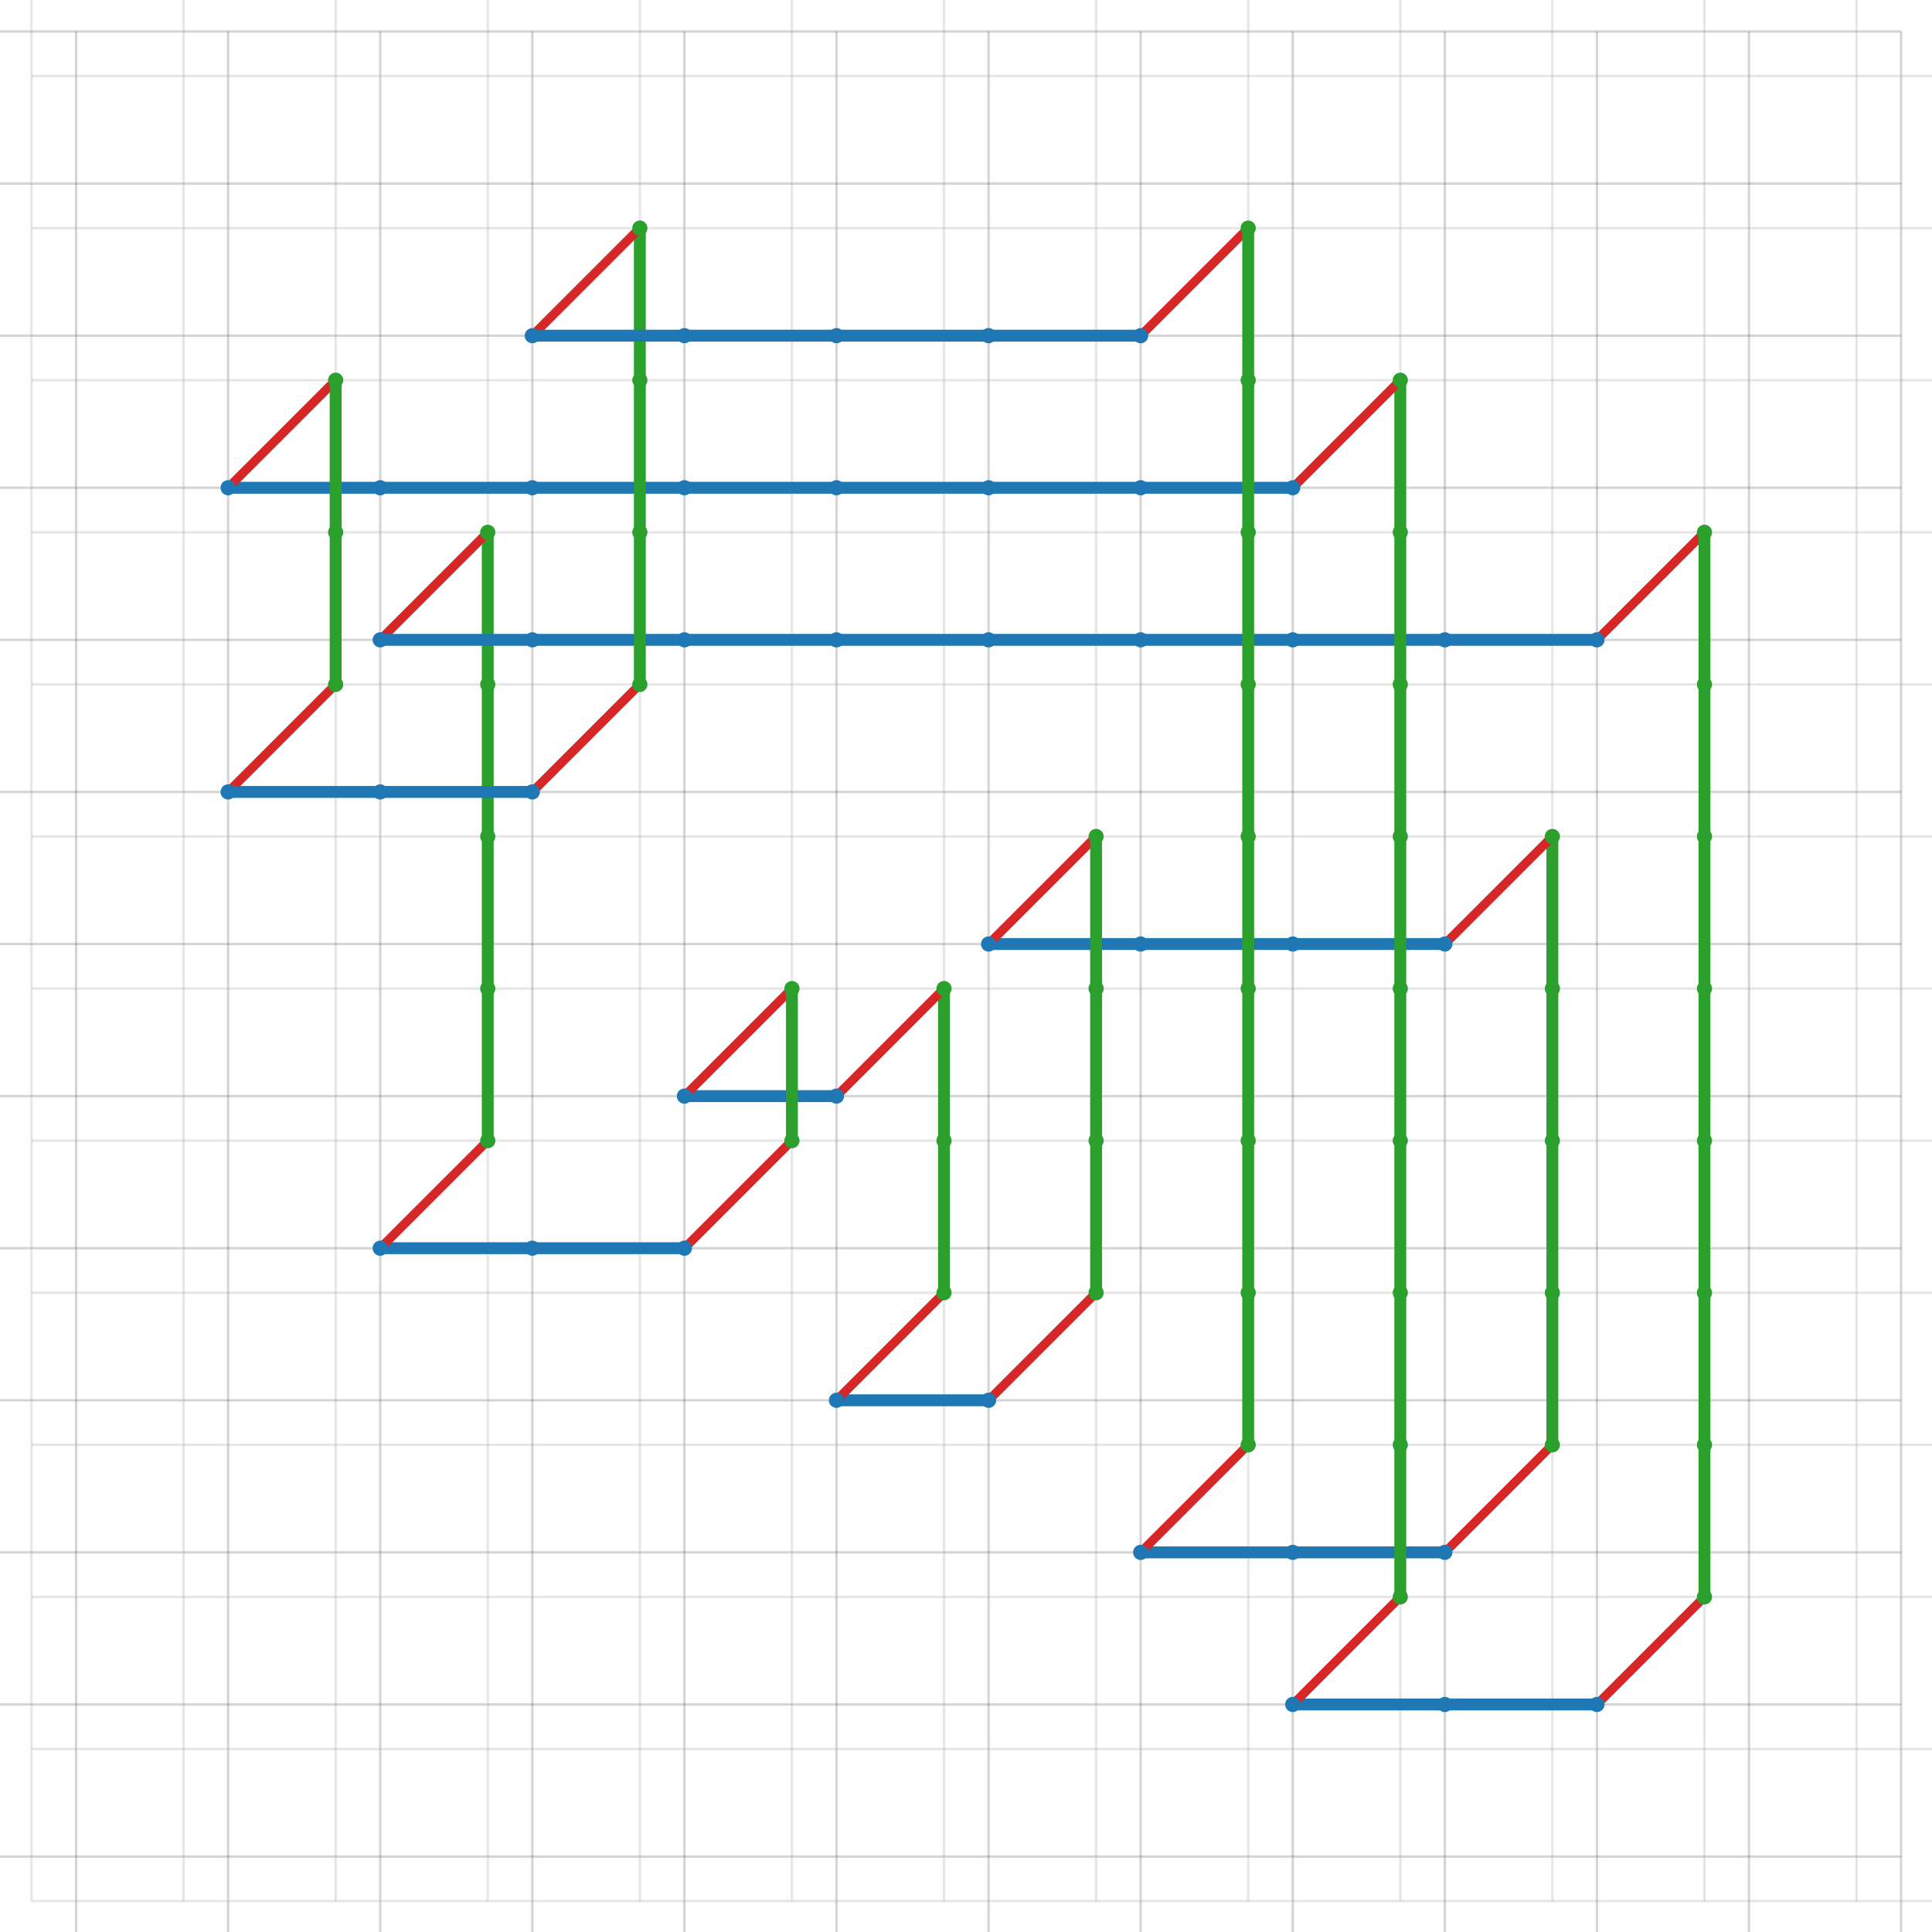
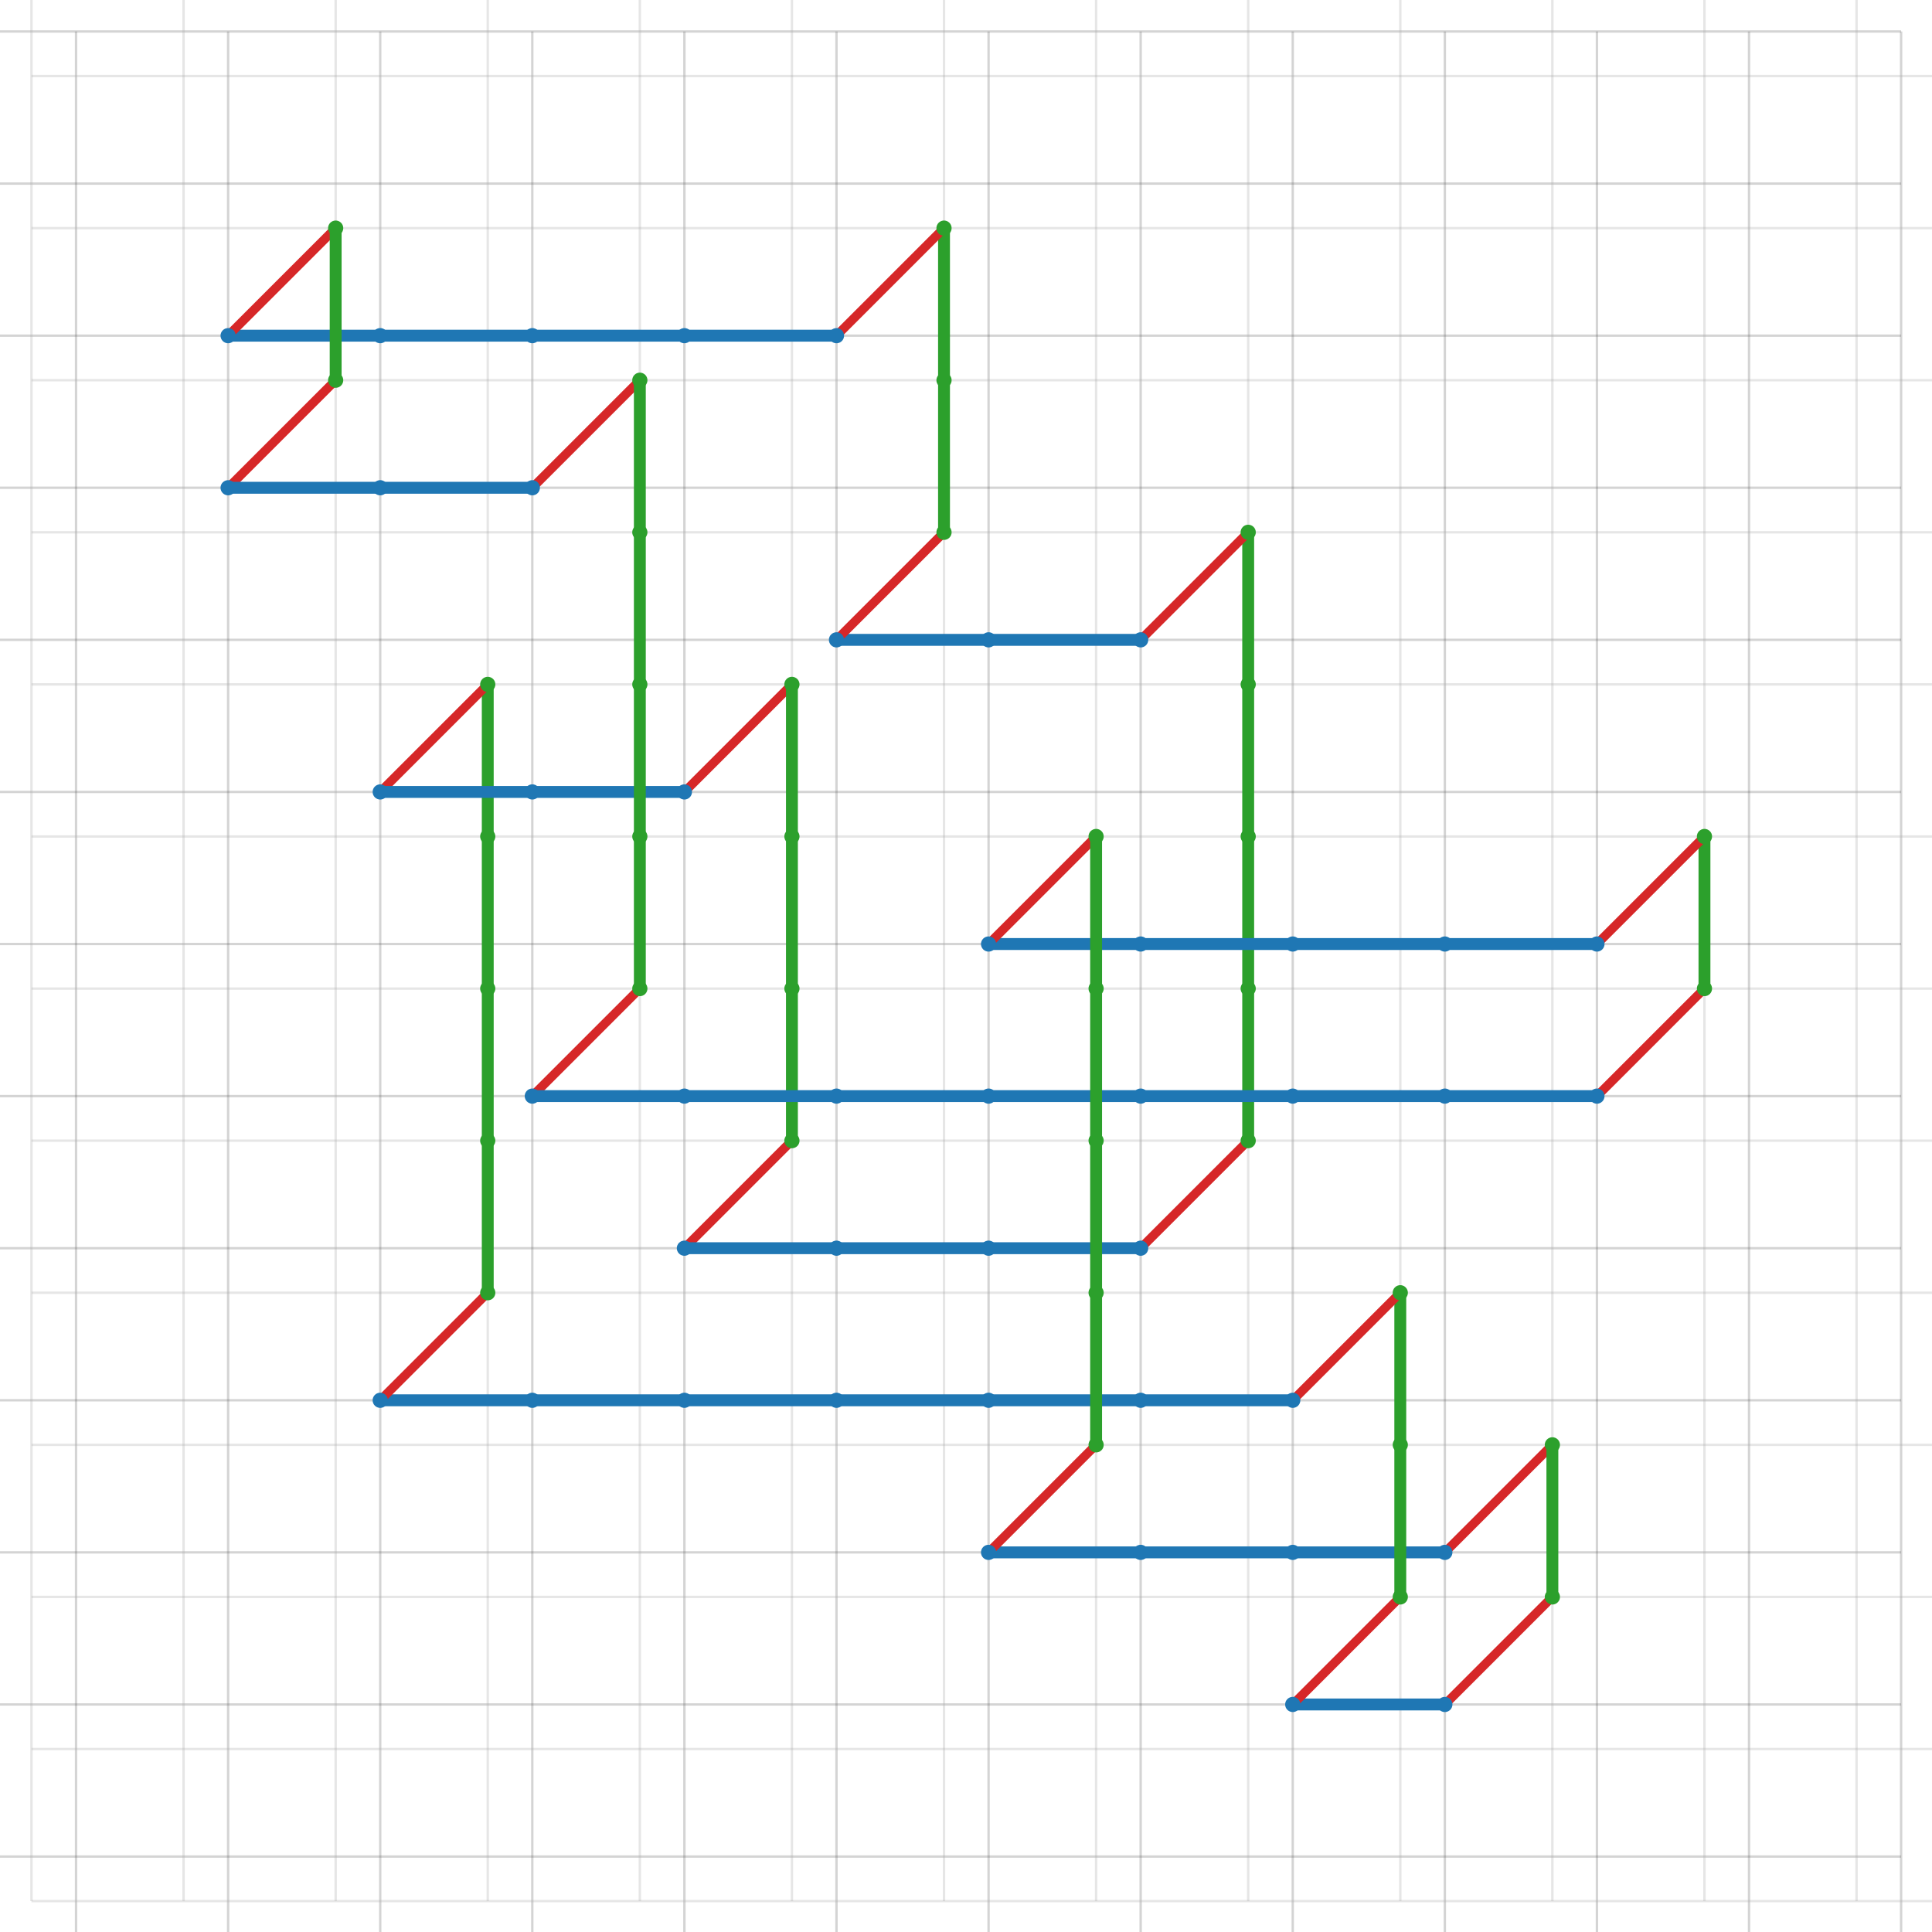
<svg xmlns="http://www.w3.org/2000/svg" width="813" height="813" viewBox="0 0 813 813">
  <rect width="100%" height="100%" fill="white" />
  <line x1="-32.00" y1="845.25" x2="-32.00" y2="13.25" stroke="#555" stroke-width="1" opacity="0.25" />
  <line x1="32.00" y1="845.25" x2="32.00" y2="13.25" stroke="#555" stroke-width="1" opacity="0.25" />
  <line x1="96.00" y1="845.25" x2="96.00" y2="13.25" stroke="#555" stroke-width="1" opacity="0.25" />
  <line x1="160.00" y1="845.25" x2="160.00" y2="13.25" stroke="#555" stroke-width="1" opacity="0.25" />
  <line x1="224.00" y1="845.25" x2="224.00" y2="13.25" stroke="#555" stroke-width="1" opacity="0.25" />
  <line x1="288.00" y1="845.25" x2="288.00" y2="13.25" stroke="#555" stroke-width="1" opacity="0.25" />
  <line x1="352.00" y1="845.25" x2="352.00" y2="13.25" stroke="#555" stroke-width="1" opacity="0.25" />
  <line x1="416.00" y1="845.25" x2="416.00" y2="13.25" stroke="#555" stroke-width="1" opacity="0.25" />
  <line x1="480.00" y1="845.25" x2="480.00" y2="13.25" stroke="#555" stroke-width="1" opacity="0.25" />
  <line x1="544.00" y1="845.25" x2="544.00" y2="13.25" stroke="#555" stroke-width="1" opacity="0.25" />
  <line x1="608.00" y1="845.25" x2="608.00" y2="13.25" stroke="#555" stroke-width="1" opacity="0.25" />
  <line x1="672.00" y1="845.25" x2="672.00" y2="13.25" stroke="#555" stroke-width="1" opacity="0.25" />
  <line x1="736.00" y1="845.25" x2="736.00" y2="13.25" stroke="#555" stroke-width="1" opacity="0.25" />
  <line x1="800.00" y1="845.25" x2="800.00" y2="13.25" stroke="#555" stroke-width="1" opacity="0.25" />
  <line x1="-32.00" y1="845.25" x2="800.00" y2="845.25" stroke="#555" stroke-width="1" opacity="0.25" />
  <line x1="-32.00" y1="781.25" x2="800.00" y2="781.25" stroke="#555" stroke-width="1" opacity="0.25" />
  <line x1="-32.00" y1="717.25" x2="800.00" y2="717.25" stroke="#555" stroke-width="1" opacity="0.25" />
  <line x1="-32.00" y1="653.25" x2="800.00" y2="653.25" stroke="#555" stroke-width="1" opacity="0.25" />
  <line x1="-32.00" y1="589.25" x2="800.00" y2="589.25" stroke="#555" stroke-width="1" opacity="0.25" />
  <line x1="-32.00" y1="525.25" x2="800.00" y2="525.25" stroke="#555" stroke-width="1" opacity="0.25" />
  <line x1="-32.00" y1="461.25" x2="800.00" y2="461.25" stroke="#555" stroke-width="1" opacity="0.25" />
  <line x1="-32.00" y1="397.25" x2="800.00" y2="397.25" stroke="#555" stroke-width="1" opacity="0.25" />
  <line x1="-32.00" y1="333.25" x2="800.00" y2="333.25" stroke="#555" stroke-width="1" opacity="0.25" />
  <line x1="-32.00" y1="269.25" x2="800.00" y2="269.25" stroke="#555" stroke-width="1" opacity="0.25" />
  <line x1="-32.00" y1="205.25" x2="800.00" y2="205.25" stroke="#555" stroke-width="1" opacity="0.25" />
  <line x1="-32.00" y1="141.25" x2="800.00" y2="141.25" stroke="#555" stroke-width="1" opacity="0.25" />
  <line x1="-32.00" y1="77.25" x2="800.00" y2="77.25" stroke="#555" stroke-width="1" opacity="0.25" />
  <line x1="-32.00" y1="13.25" x2="800.00" y2="13.25" stroke="#555" stroke-width="1" opacity="0.25" />
  <line x1="13.25" y1="800.00" x2="13.25" y2="-32.00" stroke="#aaa" stroke-width="1" opacity="0.30" />
  <line x1="77.25" y1="800.00" x2="77.25" y2="-32.00" stroke="#aaa" stroke-width="1" opacity="0.30" />
  <line x1="141.25" y1="800.00" x2="141.25" y2="-32.00" stroke="#aaa" stroke-width="1" opacity="0.30" />
  <line x1="205.25" y1="800.00" x2="205.25" y2="-32.00" stroke="#aaa" stroke-width="1" opacity="0.30" />
  <line x1="269.25" y1="800.00" x2="269.25" y2="-32.00" stroke="#aaa" stroke-width="1" opacity="0.30" />
  <line x1="333.25" y1="800.00" x2="333.25" y2="-32.00" stroke="#aaa" stroke-width="1" opacity="0.30" />
  <line x1="397.25" y1="800.00" x2="397.25" y2="-32.00" stroke="#aaa" stroke-width="1" opacity="0.30" />
  <line x1="461.25" y1="800.00" x2="461.25" y2="-32.00" stroke="#aaa" stroke-width="1" opacity="0.30" />
  <line x1="525.25" y1="800.00" x2="525.25" y2="-32.00" stroke="#aaa" stroke-width="1" opacity="0.30" />
  <line x1="589.25" y1="800.00" x2="589.25" y2="-32.00" stroke="#aaa" stroke-width="1" opacity="0.30" />
  <line x1="653.25" y1="800.00" x2="653.25" y2="-32.00" stroke="#aaa" stroke-width="1" opacity="0.30" />
  <line x1="717.25" y1="800.00" x2="717.25" y2="-32.00" stroke="#aaa" stroke-width="1" opacity="0.30" />
  <line x1="781.25" y1="800.00" x2="781.25" y2="-32.00" stroke="#aaa" stroke-width="1" opacity="0.30" />
  <line x1="845.25" y1="800.00" x2="845.25" y2="-32.00" stroke="#aaa" stroke-width="1" opacity="0.30" />
  <line x1="13.25" y1="800.00" x2="845.25" y2="800.00" stroke="#aaa" stroke-width="1" opacity="0.30" />
  <line x1="13.25" y1="736.00" x2="845.25" y2="736.00" stroke="#aaa" stroke-width="1" opacity="0.30" />
  <line x1="13.25" y1="672.00" x2="845.25" y2="672.00" stroke="#aaa" stroke-width="1" opacity="0.30" />
  <line x1="13.25" y1="608.00" x2="845.25" y2="608.00" stroke="#aaa" stroke-width="1" opacity="0.30" />
  <line x1="13.25" y1="544.00" x2="845.25" y2="544.00" stroke="#aaa" stroke-width="1" opacity="0.30" />
  <line x1="13.25" y1="480.00" x2="845.25" y2="480.00" stroke="#aaa" stroke-width="1" opacity="0.30" />
  <line x1="13.25" y1="416.00" x2="845.25" y2="416.00" stroke="#aaa" stroke-width="1" opacity="0.30" />
  <line x1="13.25" y1="352.00" x2="845.25" y2="352.00" stroke="#aaa" stroke-width="1" opacity="0.30" />
  <line x1="13.25" y1="288.00" x2="845.25" y2="288.00" stroke="#aaa" stroke-width="1" opacity="0.30" />
  <line x1="13.25" y1="224.00" x2="845.25" y2="224.00" stroke="#aaa" stroke-width="1" opacity="0.30" />
  <line x1="13.25" y1="160.00" x2="845.25" y2="160.00" stroke="#aaa" stroke-width="1" opacity="0.30" />
  <line x1="13.25" y1="96.00" x2="845.25" y2="96.00" stroke="#aaa" stroke-width="1" opacity="0.30" />
  <line x1="13.25" y1="32.00" x2="845.25" y2="32.00" stroke="#aaa" stroke-width="1" opacity="0.30" />
  <line x1="13.25" y1="-32.00" x2="845.25" y2="-32.00" stroke="#aaa" stroke-width="1" opacity="0.30" />
+   <line x1="416.00" y1="653.25" x2="480.00" y2="653.25" stroke="#1f77b4" stroke-width="5.00" stroke-linecap="round" />
  <line x1="480.00" y1="653.25" x2="544.00" y2="653.25" stroke="#1f77b4" stroke-width="5.00" stroke-linecap="round" />
  <line x1="544.00" y1="653.25" x2="608.00" y2="653.25" stroke="#1f77b4" stroke-width="5.00" stroke-linecap="round" />
  <line x1="608.00" y1="653.25" x2="653.25" y2="608.00" stroke="#d62728" stroke-width="3.75" stroke-linecap="round" />
-   <line x1="653.25" y1="608.00" x2="653.25" y2="544.00" stroke="#2ca02c" stroke-width="5.00" stroke-linecap="round" />
-   <line x1="653.25" y1="544.00" x2="653.25" y2="480.00" stroke="#2ca02c" stroke-width="5.00" stroke-linecap="round" />
-   <line x1="653.25" y1="480.00" x2="653.25" y2="416.00" stroke="#2ca02c" stroke-width="5.00" stroke-linecap="round" />
-   <line x1="653.25" y1="416.00" x2="653.25" y2="352.00" stroke="#2ca02c" stroke-width="5.00" stroke-linecap="round" />
-   <line x1="653.25" y1="352.00" x2="608.00" y2="397.25" stroke="#d62728" stroke-width="3.75" stroke-linecap="round" />
+   <line x1="653.25" y1="608.00" x2="653.25" y2="672.00" stroke="#2ca02c" stroke-width="5.00" stroke-linecap="round" />
+   <line x1="653.25" y1="672.00" x2="608.00" y2="717.25" stroke="#d62728" stroke-width="3.75" stroke-linecap="round" />
+   <line x1="608.00" y1="717.25" x2="544.00" y2="717.25" stroke="#1f77b4" stroke-width="5.00" stroke-linecap="round" />
+   <line x1="544.00" y1="717.25" x2="589.25" y2="672.00" stroke="#d62728" stroke-width="3.75" stroke-linecap="round" />
+   <line x1="589.25" y1="672.00" x2="589.25" y2="608.00" stroke="#2ca02c" stroke-width="5.00" stroke-linecap="round" />
+   <line x1="589.25" y1="608.00" x2="589.25" y2="544.00" stroke="#2ca02c" stroke-width="5.00" stroke-linecap="round" />
+   <line x1="589.25" y1="544.00" x2="544.00" y2="589.25" stroke="#d62728" stroke-width="3.75" stroke-linecap="round" />
+   <line x1="544.00" y1="589.25" x2="480.00" y2="589.25" stroke="#1f77b4" stroke-width="5.00" stroke-linecap="round" />
+   <line x1="480.00" y1="589.25" x2="416.00" y2="589.25" stroke="#1f77b4" stroke-width="5.00" stroke-linecap="round" />
+   <line x1="416.00" y1="589.25" x2="352.00" y2="589.25" stroke="#1f77b4" stroke-width="5.00" stroke-linecap="round" />
+   <line x1="352.00" y1="589.25" x2="288.00" y2="589.25" stroke="#1f77b4" stroke-width="5.00" stroke-linecap="round" />
+   <line x1="288.00" y1="589.25" x2="224.00" y2="589.25" stroke="#1f77b4" stroke-width="5.00" stroke-linecap="round" />
+   <line x1="224.00" y1="589.25" x2="160.00" y2="589.25" stroke="#1f77b4" stroke-width="5.00" stroke-linecap="round" />
+   <line x1="160.00" y1="589.25" x2="205.25" y2="544.00" stroke="#d62728" stroke-width="3.75" stroke-linecap="round" />
+   <line x1="205.25" y1="544.00" x2="205.25" y2="480.00" stroke="#2ca02c" stroke-width="5.00" stroke-linecap="round" />
+   <line x1="205.25" y1="480.00" x2="205.25" y2="416.00" stroke="#2ca02c" stroke-width="5.00" stroke-linecap="round" />
+   <line x1="205.25" y1="416.00" x2="205.25" y2="352.00" stroke="#2ca02c" stroke-width="5.00" stroke-linecap="round" />
+   <line x1="205.25" y1="352.00" x2="205.25" y2="288.00" stroke="#2ca02c" stroke-width="5.00" stroke-linecap="round" />
+   <line x1="205.25" y1="288.00" x2="160.00" y2="333.25" stroke="#d62728" stroke-width="3.75" stroke-linecap="round" />
+   <line x1="160.00" y1="333.25" x2="224.00" y2="333.25" stroke="#1f77b4" stroke-width="5.00" stroke-linecap="round" />
+   <line x1="224.00" y1="333.25" x2="288.00" y2="333.25" stroke="#1f77b4" stroke-width="5.00" stroke-linecap="round" />
+   <line x1="288.00" y1="333.25" x2="333.25" y2="288.00" stroke="#d62728" stroke-width="3.75" stroke-linecap="round" />
+   <line x1="333.25" y1="288.00" x2="333.25" y2="352.00" stroke="#2ca02c" stroke-width="5.00" stroke-linecap="round" />
+   <line x1="333.25" y1="352.00" x2="333.25" y2="416.00" stroke="#2ca02c" stroke-width="5.00" stroke-linecap="round" />
+   <line x1="333.25" y1="416.00" x2="333.25" y2="480.00" stroke="#2ca02c" stroke-width="5.00" stroke-linecap="round" />
+   <line x1="333.25" y1="480.00" x2="288.00" y2="525.25" stroke="#d62728" stroke-width="3.75" stroke-linecap="round" />
+   <line x1="288.00" y1="525.25" x2="352.00" y2="525.25" stroke="#1f77b4" stroke-width="5.00" stroke-linecap="round" />
+   <line x1="352.00" y1="525.25" x2="416.00" y2="525.25" stroke="#1f77b4" stroke-width="5.00" stroke-linecap="round" />
+   <line x1="416.00" y1="525.25" x2="480.00" y2="525.25" stroke="#1f77b4" stroke-width="5.00" stroke-linecap="round" />
+   <line x1="480.00" y1="525.25" x2="525.25" y2="480.00" stroke="#d62728" stroke-width="3.75" stroke-linecap="round" />
+   <line x1="525.25" y1="480.00" x2="525.25" y2="416.00" stroke="#2ca02c" stroke-width="5.00" stroke-linecap="round" />
+   <line x1="525.25" y1="416.00" x2="525.25" y2="352.00" stroke="#2ca02c" stroke-width="5.00" stroke-linecap="round" />
+   <line x1="525.25" y1="352.00" x2="525.25" y2="288.00" stroke="#2ca02c" stroke-width="5.00" stroke-linecap="round" />
+   <line x1="525.25" y1="288.00" x2="525.25" y2="224.00" stroke="#2ca02c" stroke-width="5.00" stroke-linecap="round" />
+   <line x1="525.25" y1="224.00" x2="480.00" y2="269.25" stroke="#d62728" stroke-width="3.75" stroke-linecap="round" />
+   <line x1="480.00" y1="269.25" x2="416.00" y2="269.25" stroke="#1f77b4" stroke-width="5.00" stroke-linecap="round" />
+   <line x1="416.00" y1="269.25" x2="352.00" y2="269.25" stroke="#1f77b4" stroke-width="5.00" stroke-linecap="round" />
+   <line x1="352.00" y1="269.25" x2="397.25" y2="224.00" stroke="#d62728" stroke-width="3.75" stroke-linecap="round" />
+   <line x1="397.25" y1="224.00" x2="397.25" y2="160.00" stroke="#2ca02c" stroke-width="5.00" stroke-linecap="round" />
+   <line x1="397.25" y1="160.00" x2="397.25" y2="96.00" stroke="#2ca02c" stroke-width="5.00" stroke-linecap="round" />
+   <line x1="397.25" y1="96.00" x2="352.00" y2="141.25" stroke="#d62728" stroke-width="3.75" stroke-linecap="round" />
+   <line x1="352.00" y1="141.25" x2="288.00" y2="141.25" stroke="#1f77b4" stroke-width="5.00" stroke-linecap="round" />
+   <line x1="288.00" y1="141.25" x2="224.00" y2="141.25" stroke="#1f77b4" stroke-width="5.00" stroke-linecap="round" />
+   <line x1="224.00" y1="141.25" x2="160.00" y2="141.25" stroke="#1f77b4" stroke-width="5.00" stroke-linecap="round" />
+   <line x1="160.00" y1="141.25" x2="96.00" y2="141.25" stroke="#1f77b4" stroke-width="5.00" stroke-linecap="round" />
+   <line x1="96.00" y1="141.25" x2="141.25" y2="96.00" stroke="#d62728" stroke-width="3.75" stroke-linecap="round" />
+   <line x1="141.25" y1="96.00" x2="141.25" y2="160.00" stroke="#2ca02c" stroke-width="5.00" stroke-linecap="round" />
+   <line x1="141.25" y1="160.00" x2="96.00" y2="205.25" stroke="#d62728" stroke-width="3.75" stroke-linecap="round" />
+   <line x1="96.00" y1="205.25" x2="160.00" y2="205.25" stroke="#1f77b4" stroke-width="5.00" stroke-linecap="round" />
+   <line x1="160.00" y1="205.25" x2="224.00" y2="205.25" stroke="#1f77b4" stroke-width="5.00" stroke-linecap="round" />
+   <line x1="224.00" y1="205.25" x2="269.25" y2="160.00" stroke="#d62728" stroke-width="3.75" stroke-linecap="round" />
+   <line x1="269.25" y1="160.00" x2="269.25" y2="224.00" stroke="#2ca02c" stroke-width="5.00" stroke-linecap="round" />
+   <line x1="269.25" y1="224.00" x2="269.25" y2="288.00" stroke="#2ca02c" stroke-width="5.00" stroke-linecap="round" />
+   <line x1="269.25" y1="288.00" x2="269.25" y2="352.00" stroke="#2ca02c" stroke-width="5.00" stroke-linecap="round" />
+   <line x1="269.25" y1="352.00" x2="269.25" y2="416.00" stroke="#2ca02c" stroke-width="5.00" stroke-linecap="round" />
+   <line x1="269.25" y1="416.00" x2="224.00" y2="461.25" stroke="#d62728" stroke-width="3.75" stroke-linecap="round" />
+   <line x1="224.00" y1="461.25" x2="288.00" y2="461.25" stroke="#1f77b4" stroke-width="5.00" stroke-linecap="round" />
+   <line x1="288.00" y1="461.25" x2="352.00" y2="461.25" stroke="#1f77b4" stroke-width="5.00" stroke-linecap="round" />
+   <line x1="352.00" y1="461.25" x2="416.00" y2="461.25" stroke="#1f77b4" stroke-width="5.00" stroke-linecap="round" />
+   <line x1="416.00" y1="461.25" x2="480.00" y2="461.25" stroke="#1f77b4" stroke-width="5.00" stroke-linecap="round" />
+   <line x1="480.00" y1="461.25" x2="544.00" y2="461.25" stroke="#1f77b4" stroke-width="5.00" stroke-linecap="round" />
+   <line x1="544.00" y1="461.25" x2="608.00" y2="461.25" stroke="#1f77b4" stroke-width="5.00" stroke-linecap="round" />
+   <line x1="608.00" y1="461.25" x2="672.00" y2="461.25" stroke="#1f77b4" stroke-width="5.00" stroke-linecap="round" />
+   <line x1="672.00" y1="461.25" x2="717.25" y2="416.00" stroke="#d62728" stroke-width="3.75" stroke-linecap="round" />
+   <line x1="717.25" y1="416.00" x2="717.25" y2="352.00" stroke="#2ca02c" stroke-width="5.00" stroke-linecap="round" />
+   <line x1="717.25" y1="352.00" x2="672.00" y2="397.25" stroke="#d62728" stroke-width="3.75" stroke-linecap="round" />
+   <line x1="672.00" y1="397.25" x2="608.00" y2="397.25" stroke="#1f77b4" stroke-width="5.00" stroke-linecap="round" />
  <line x1="608.00" y1="397.25" x2="544.00" y2="397.25" stroke="#1f77b4" stroke-width="5.00" stroke-linecap="round" />
  <line x1="544.00" y1="397.25" x2="480.00" y2="397.25" stroke="#1f77b4" stroke-width="5.00" stroke-linecap="round" />
  <line x1="480.00" y1="397.25" x2="416.00" y2="397.25" stroke="#1f77b4" stroke-width="5.00" stroke-linecap="round" />
  <line x1="416.00" y1="397.25" x2="461.25" y2="352.00" stroke="#d62728" stroke-width="3.75" stroke-linecap="round" />
  <line x1="461.25" y1="352.00" x2="461.25" y2="416.00" stroke="#2ca02c" stroke-width="5.00" stroke-linecap="round" />
  <line x1="461.25" y1="416.00" x2="461.25" y2="480.00" stroke="#2ca02c" stroke-width="5.00" stroke-linecap="round" />
  <line x1="461.25" y1="480.00" x2="461.25" y2="544.00" stroke="#2ca02c" stroke-width="5.00" stroke-linecap="round" />
-   <line x1="461.25" y1="544.00" x2="416.00" y2="589.25" stroke="#d62728" stroke-width="3.75" stroke-linecap="round" />
-   <line x1="416.00" y1="589.25" x2="352.00" y2="589.25" stroke="#1f77b4" stroke-width="5.00" stroke-linecap="round" />
-   <line x1="352.00" y1="589.25" x2="397.25" y2="544.00" stroke="#d62728" stroke-width="3.75" stroke-linecap="round" />
-   <line x1="397.25" y1="544.00" x2="397.25" y2="480.00" stroke="#2ca02c" stroke-width="5.00" stroke-linecap="round" />
-   <line x1="397.25" y1="480.00" x2="397.25" y2="416.00" stroke="#2ca02c" stroke-width="5.00" stroke-linecap="round" />
-   <line x1="397.25" y1="416.00" x2="352.00" y2="461.25" stroke="#d62728" stroke-width="3.75" stroke-linecap="round" />
-   <line x1="352.00" y1="461.25" x2="288.00" y2="461.25" stroke="#1f77b4" stroke-width="5.00" stroke-linecap="round" />
-   <line x1="288.00" y1="461.25" x2="333.25" y2="416.00" stroke="#d62728" stroke-width="3.75" stroke-linecap="round" />
-   <line x1="333.25" y1="416.00" x2="333.25" y2="480.00" stroke="#2ca02c" stroke-width="5.00" stroke-linecap="round" />
-   <line x1="333.25" y1="480.00" x2="288.00" y2="525.25" stroke="#d62728" stroke-width="3.75" stroke-linecap="round" />
-   <line x1="288.00" y1="525.25" x2="224.00" y2="525.25" stroke="#1f77b4" stroke-width="5.00" stroke-linecap="round" />
-   <line x1="224.00" y1="525.25" x2="160.00" y2="525.25" stroke="#1f77b4" stroke-width="5.00" stroke-linecap="round" />
-   <line x1="160.00" y1="525.25" x2="205.25" y2="480.00" stroke="#d62728" stroke-width="3.75" stroke-linecap="round" />
-   <line x1="205.25" y1="480.00" x2="205.25" y2="416.00" stroke="#2ca02c" stroke-width="5.00" stroke-linecap="round" />
-   <line x1="205.25" y1="416.00" x2="205.25" y2="352.00" stroke="#2ca02c" stroke-width="5.00" stroke-linecap="round" />
-   <line x1="205.25" y1="352.00" x2="205.25" y2="288.00" stroke="#2ca02c" stroke-width="5.00" stroke-linecap="round" />
-   <line x1="205.25" y1="288.00" x2="205.25" y2="224.00" stroke="#2ca02c" stroke-width="5.00" stroke-linecap="round" />
-   <line x1="205.25" y1="224.00" x2="160.00" y2="269.25" stroke="#d62728" stroke-width="3.75" stroke-linecap="round" />
-   <line x1="160.00" y1="269.25" x2="224.00" y2="269.25" stroke="#1f77b4" stroke-width="5.00" stroke-linecap="round" />
-   <line x1="224.00" y1="269.25" x2="288.00" y2="269.25" stroke="#1f77b4" stroke-width="5.00" stroke-linecap="round" />
-   <line x1="288.00" y1="269.25" x2="352.00" y2="269.25" stroke="#1f77b4" stroke-width="5.00" stroke-linecap="round" />
-   <line x1="352.00" y1="269.25" x2="416.00" y2="269.25" stroke="#1f77b4" stroke-width="5.00" stroke-linecap="round" />
-   <line x1="416.00" y1="269.25" x2="480.00" y2="269.25" stroke="#1f77b4" stroke-width="5.00" stroke-linecap="round" />
-   <line x1="480.00" y1="269.25" x2="544.00" y2="269.25" stroke="#1f77b4" stroke-width="5.00" stroke-linecap="round" />
-   <line x1="544.00" y1="269.25" x2="608.00" y2="269.25" stroke="#1f77b4" stroke-width="5.00" stroke-linecap="round" />
-   <line x1="608.00" y1="269.25" x2="672.00" y2="269.25" stroke="#1f77b4" stroke-width="5.00" stroke-linecap="round" />
-   <line x1="672.00" y1="269.25" x2="717.25" y2="224.00" stroke="#d62728" stroke-width="3.75" stroke-linecap="round" />
-   <line x1="717.25" y1="224.00" x2="717.25" y2="288.00" stroke="#2ca02c" stroke-width="5.00" stroke-linecap="round" />
-   <line x1="717.25" y1="288.00" x2="717.25" y2="352.00" stroke="#2ca02c" stroke-width="5.00" stroke-linecap="round" />
-   <line x1="717.25" y1="352.00" x2="717.25" y2="416.00" stroke="#2ca02c" stroke-width="5.00" stroke-linecap="round" />
-   <line x1="717.25" y1="416.00" x2="717.25" y2="480.00" stroke="#2ca02c" stroke-width="5.00" stroke-linecap="round" />
-   <line x1="717.25" y1="480.00" x2="717.25" y2="544.00" stroke="#2ca02c" stroke-width="5.00" stroke-linecap="round" />
-   <line x1="717.25" y1="544.00" x2="717.25" y2="608.00" stroke="#2ca02c" stroke-width="5.00" stroke-linecap="round" />
-   <line x1="717.25" y1="608.00" x2="717.25" y2="672.00" stroke="#2ca02c" stroke-width="5.00" stroke-linecap="round" />
-   <line x1="717.25" y1="672.00" x2="672.00" y2="717.25" stroke="#d62728" stroke-width="3.75" stroke-linecap="round" />
-   <line x1="672.00" y1="717.25" x2="608.00" y2="717.25" stroke="#1f77b4" stroke-width="5.00" stroke-linecap="round" />
-   <line x1="608.00" y1="717.25" x2="544.00" y2="717.25" stroke="#1f77b4" stroke-width="5.00" stroke-linecap="round" />
-   <line x1="544.00" y1="717.25" x2="589.25" y2="672.00" stroke="#d62728" stroke-width="3.75" stroke-linecap="round" />
-   <line x1="589.25" y1="672.00" x2="589.25" y2="608.00" stroke="#2ca02c" stroke-width="5.00" stroke-linecap="round" />
-   <line x1="589.25" y1="608.00" x2="589.25" y2="544.00" stroke="#2ca02c" stroke-width="5.00" stroke-linecap="round" />
-   <line x1="589.25" y1="544.00" x2="589.25" y2="480.00" stroke="#2ca02c" stroke-width="5.00" stroke-linecap="round" />
-   <line x1="589.25" y1="480.00" x2="589.25" y2="416.00" stroke="#2ca02c" stroke-width="5.00" stroke-linecap="round" />
-   <line x1="589.25" y1="416.00" x2="589.25" y2="352.00" stroke="#2ca02c" stroke-width="5.00" stroke-linecap="round" />
-   <line x1="589.25" y1="352.00" x2="589.25" y2="288.00" stroke="#2ca02c" stroke-width="5.00" stroke-linecap="round" />
-   <line x1="589.25" y1="288.00" x2="589.25" y2="224.00" stroke="#2ca02c" stroke-width="5.00" stroke-linecap="round" />
-   <line x1="589.25" y1="224.00" x2="589.25" y2="160.00" stroke="#2ca02c" stroke-width="5.00" stroke-linecap="round" />
-   <line x1="589.25" y1="160.00" x2="544.00" y2="205.25" stroke="#d62728" stroke-width="3.75" stroke-linecap="round" />
-   <line x1="544.00" y1="205.25" x2="480.00" y2="205.25" stroke="#1f77b4" stroke-width="5.00" stroke-linecap="round" />
-   <line x1="480.00" y1="205.25" x2="416.00" y2="205.25" stroke="#1f77b4" stroke-width="5.00" stroke-linecap="round" />
-   <line x1="416.00" y1="205.25" x2="352.00" y2="205.25" stroke="#1f77b4" stroke-width="5.00" stroke-linecap="round" />
-   <line x1="352.00" y1="205.25" x2="288.00" y2="205.25" stroke="#1f77b4" stroke-width="5.00" stroke-linecap="round" />
-   <line x1="288.00" y1="205.25" x2="224.00" y2="205.25" stroke="#1f77b4" stroke-width="5.00" stroke-linecap="round" />
-   <line x1="224.00" y1="205.25" x2="160.00" y2="205.25" stroke="#1f77b4" stroke-width="5.00" stroke-linecap="round" />
-   <line x1="160.00" y1="205.25" x2="96.00" y2="205.25" stroke="#1f77b4" stroke-width="5.00" stroke-linecap="round" />
-   <line x1="96.00" y1="205.25" x2="141.25" y2="160.00" stroke="#d62728" stroke-width="3.75" stroke-linecap="round" />
-   <line x1="141.25" y1="160.00" x2="141.25" y2="224.00" stroke="#2ca02c" stroke-width="5.00" stroke-linecap="round" />
-   <line x1="141.25" y1="224.00" x2="141.25" y2="288.00" stroke="#2ca02c" stroke-width="5.00" stroke-linecap="round" />
-   <line x1="141.25" y1="288.00" x2="96.00" y2="333.25" stroke="#d62728" stroke-width="3.75" stroke-linecap="round" />
-   <line x1="96.00" y1="333.25" x2="160.00" y2="333.25" stroke="#1f77b4" stroke-width="5.00" stroke-linecap="round" />
-   <line x1="160.00" y1="333.25" x2="224.00" y2="333.25" stroke="#1f77b4" stroke-width="5.00" stroke-linecap="round" />
-   <line x1="224.00" y1="333.25" x2="269.25" y2="288.00" stroke="#d62728" stroke-width="3.75" stroke-linecap="round" />
-   <line x1="269.25" y1="288.00" x2="269.25" y2="224.00" stroke="#2ca02c" stroke-width="5.00" stroke-linecap="round" />
-   <line x1="269.25" y1="224.00" x2="269.25" y2="160.00" stroke="#2ca02c" stroke-width="5.00" stroke-linecap="round" />
-   <line x1="269.25" y1="160.00" x2="269.25" y2="96.00" stroke="#2ca02c" stroke-width="5.00" stroke-linecap="round" />
-   <line x1="269.25" y1="96.00" x2="224.00" y2="141.25" stroke="#d62728" stroke-width="3.75" stroke-linecap="round" />
-   <line x1="224.00" y1="141.25" x2="288.00" y2="141.25" stroke="#1f77b4" stroke-width="5.00" stroke-linecap="round" />
-   <line x1="288.00" y1="141.25" x2="352.00" y2="141.25" stroke="#1f77b4" stroke-width="5.00" stroke-linecap="round" />
-   <line x1="352.00" y1="141.25" x2="416.00" y2="141.25" stroke="#1f77b4" stroke-width="5.00" stroke-linecap="round" />
-   <line x1="416.00" y1="141.25" x2="480.00" y2="141.25" stroke="#1f77b4" stroke-width="5.00" stroke-linecap="round" />
-   <line x1="480.00" y1="141.25" x2="525.25" y2="96.00" stroke="#d62728" stroke-width="3.75" stroke-linecap="round" />
-   <line x1="525.25" y1="96.00" x2="525.25" y2="160.00" stroke="#2ca02c" stroke-width="5.00" stroke-linecap="round" />
-   <line x1="525.25" y1="160.00" x2="525.25" y2="224.00" stroke="#2ca02c" stroke-width="5.00" stroke-linecap="round" />
-   <line x1="525.25" y1="224.00" x2="525.25" y2="288.00" stroke="#2ca02c" stroke-width="5.00" stroke-linecap="round" />
-   <line x1="525.25" y1="288.00" x2="525.25" y2="352.00" stroke="#2ca02c" stroke-width="5.00" stroke-linecap="round" />
-   <line x1="525.25" y1="352.00" x2="525.25" y2="416.00" stroke="#2ca02c" stroke-width="5.00" stroke-linecap="round" />
-   <line x1="525.25" y1="416.00" x2="525.25" y2="480.00" stroke="#2ca02c" stroke-width="5.00" stroke-linecap="round" />
-   <line x1="525.25" y1="480.00" x2="525.25" y2="544.00" stroke="#2ca02c" stroke-width="5.00" stroke-linecap="round" />
-   <line x1="525.25" y1="544.00" x2="525.25" y2="608.00" stroke="#2ca02c" stroke-width="5.00" stroke-linecap="round" />
-   <line x1="525.25" y1="608.00" x2="480.00" y2="653.25" stroke="#d62728" stroke-width="3.75" stroke-linecap="round" />
+   <line x1="461.25" y1="544.00" x2="461.25" y2="608.00" stroke="#2ca02c" stroke-width="5.00" stroke-linecap="round" />
+   <line x1="461.25" y1="608.00" x2="416.00" y2="653.25" stroke="#d62728" stroke-width="3.75" stroke-linecap="round" />
+   <circle cx="416.00" cy="653.25" r="3.2" fill="#1f77b4" />
  <circle cx="480.00" cy="653.25" r="3.2" fill="#1f77b4" />
  <circle cx="544.00" cy="653.25" r="3.2" fill="#1f77b4" />
  <circle cx="608.00" cy="653.25" r="3.2" fill="#1f77b4" />
  <circle cx="653.25" cy="608.00" r="3.2" fill="#2ca02c" />
-   <circle cx="653.25" cy="544.00" r="3.2" fill="#2ca02c" />
-   <circle cx="653.25" cy="480.00" r="3.2" fill="#2ca02c" />
-   <circle cx="653.25" cy="416.00" r="3.2" fill="#2ca02c" />
-   <circle cx="653.25" cy="352.00" r="3.2" fill="#2ca02c" />
+   <circle cx="653.25" cy="672.00" r="3.2" fill="#2ca02c" />
+   <circle cx="608.00" cy="717.25" r="3.2" fill="#1f77b4" />
+   <circle cx="544.00" cy="717.25" r="3.2" fill="#1f77b4" />
+   <circle cx="589.25" cy="672.00" r="3.2" fill="#2ca02c" />
+   <circle cx="589.25" cy="608.00" r="3.2" fill="#2ca02c" />
+   <circle cx="589.25" cy="544.00" r="3.2" fill="#2ca02c" />
+   <circle cx="544.00" cy="589.25" r="3.2" fill="#1f77b4" />
+   <circle cx="480.00" cy="589.25" r="3.2" fill="#1f77b4" />
+   <circle cx="416.00" cy="589.25" r="3.2" fill="#1f77b4" />
+   <circle cx="352.00" cy="589.25" r="3.2" fill="#1f77b4" />
+   <circle cx="288.00" cy="589.25" r="3.2" fill="#1f77b4" />
+   <circle cx="224.00" cy="589.25" r="3.2" fill="#1f77b4" />
+   <circle cx="160.00" cy="589.25" r="3.2" fill="#1f77b4" />
+   <circle cx="205.25" cy="544.00" r="3.2" fill="#2ca02c" />
+   <circle cx="205.25" cy="480.00" r="3.2" fill="#2ca02c" />
+   <circle cx="205.25" cy="416.00" r="3.2" fill="#2ca02c" />
+   <circle cx="205.25" cy="352.00" r="3.2" fill="#2ca02c" />
+   <circle cx="205.25" cy="288.00" r="3.2" fill="#2ca02c" />
+   <circle cx="160.00" cy="333.25" r="3.2" fill="#1f77b4" />
+   <circle cx="224.00" cy="333.25" r="3.2" fill="#1f77b4" />
+   <circle cx="288.00" cy="333.25" r="3.2" fill="#1f77b4" />
+   <circle cx="333.25" cy="288.00" r="3.2" fill="#2ca02c" />
+   <circle cx="333.25" cy="352.00" r="3.2" fill="#2ca02c" />
+   <circle cx="333.25" cy="416.00" r="3.2" fill="#2ca02c" />
+   <circle cx="333.25" cy="480.00" r="3.2" fill="#2ca02c" />
+   <circle cx="288.00" cy="525.25" r="3.2" fill="#1f77b4" />
+   <circle cx="352.00" cy="525.25" r="3.2" fill="#1f77b4" />
+   <circle cx="416.00" cy="525.25" r="3.2" fill="#1f77b4" />
+   <circle cx="480.00" cy="525.25" r="3.2" fill="#1f77b4" />
+   <circle cx="525.25" cy="480.00" r="3.2" fill="#2ca02c" />
+   <circle cx="525.25" cy="416.00" r="3.2" fill="#2ca02c" />
+   <circle cx="525.25" cy="352.00" r="3.2" fill="#2ca02c" />
+   <circle cx="525.25" cy="288.00" r="3.2" fill="#2ca02c" />
+   <circle cx="525.25" cy="224.00" r="3.2" fill="#2ca02c" />
+   <circle cx="480.00" cy="269.25" r="3.2" fill="#1f77b4" />
+   <circle cx="416.00" cy="269.25" r="3.2" fill="#1f77b4" />
+   <circle cx="352.00" cy="269.25" r="3.2" fill="#1f77b4" />
+   <circle cx="397.25" cy="224.00" r="3.2" fill="#2ca02c" />
+   <circle cx="397.25" cy="160.00" r="3.2" fill="#2ca02c" />
+   <circle cx="397.25" cy="96.00" r="3.2" fill="#2ca02c" />
+   <circle cx="352.00" cy="141.25" r="3.2" fill="#1f77b4" />
+   <circle cx="288.00" cy="141.25" r="3.2" fill="#1f77b4" />
+   <circle cx="224.00" cy="141.25" r="3.2" fill="#1f77b4" />
+   <circle cx="160.00" cy="141.25" r="3.2" fill="#1f77b4" />
+   <circle cx="96.00" cy="141.25" r="3.2" fill="#1f77b4" />
+   <circle cx="141.25" cy="96.00" r="3.2" fill="#2ca02c" />
+   <circle cx="141.25" cy="160.00" r="3.2" fill="#2ca02c" />
+   <circle cx="96.00" cy="205.25" r="3.2" fill="#1f77b4" />
+   <circle cx="160.00" cy="205.25" r="3.2" fill="#1f77b4" />
+   <circle cx="224.00" cy="205.25" r="3.2" fill="#1f77b4" />
+   <circle cx="269.25" cy="160.00" r="3.2" fill="#2ca02c" />
+   <circle cx="269.25" cy="224.00" r="3.2" fill="#2ca02c" />
+   <circle cx="269.25" cy="288.00" r="3.2" fill="#2ca02c" />
+   <circle cx="269.25" cy="352.00" r="3.2" fill="#2ca02c" />
+   <circle cx="269.25" cy="416.00" r="3.2" fill="#2ca02c" />
+   <circle cx="224.00" cy="461.25" r="3.2" fill="#1f77b4" />
+   <circle cx="288.00" cy="461.25" r="3.2" fill="#1f77b4" />
+   <circle cx="352.00" cy="461.25" r="3.2" fill="#1f77b4" />
+   <circle cx="416.00" cy="461.25" r="3.2" fill="#1f77b4" />
+   <circle cx="480.00" cy="461.25" r="3.2" fill="#1f77b4" />
+   <circle cx="544.00" cy="461.25" r="3.2" fill="#1f77b4" />
+   <circle cx="608.00" cy="461.25" r="3.2" fill="#1f77b4" />
+   <circle cx="672.00" cy="461.25" r="3.2" fill="#1f77b4" />
+   <circle cx="717.25" cy="416.00" r="3.2" fill="#2ca02c" />
+   <circle cx="717.25" cy="352.00" r="3.2" fill="#2ca02c" />
+   <circle cx="672.00" cy="397.25" r="3.2" fill="#1f77b4" />
  <circle cx="608.00" cy="397.25" r="3.2" fill="#1f77b4" />
  <circle cx="544.00" cy="397.25" r="3.2" fill="#1f77b4" />
  <circle cx="480.00" cy="397.25" r="3.2" fill="#1f77b4" />
  <circle cx="416.00" cy="397.25" r="3.2" fill="#1f77b4" />
  <circle cx="461.25" cy="352.00" r="3.2" fill="#2ca02c" />
  <circle cx="461.25" cy="416.00" r="3.2" fill="#2ca02c" />
  <circle cx="461.25" cy="480.00" r="3.2" fill="#2ca02c" />
  <circle cx="461.25" cy="544.00" r="3.2" fill="#2ca02c" />
-   <circle cx="416.00" cy="589.25" r="3.2" fill="#1f77b4" />
-   <circle cx="352.00" cy="589.25" r="3.2" fill="#1f77b4" />
-   <circle cx="397.25" cy="544.00" r="3.2" fill="#2ca02c" />
-   <circle cx="397.25" cy="480.00" r="3.2" fill="#2ca02c" />
-   <circle cx="397.25" cy="416.00" r="3.2" fill="#2ca02c" />
-   <circle cx="352.00" cy="461.25" r="3.2" fill="#1f77b4" />
-   <circle cx="288.00" cy="461.25" r="3.2" fill="#1f77b4" />
-   <circle cx="333.25" cy="416.00" r="3.2" fill="#2ca02c" />
-   <circle cx="333.25" cy="480.00" r="3.2" fill="#2ca02c" />
-   <circle cx="288.00" cy="525.25" r="3.2" fill="#1f77b4" />
-   <circle cx="224.00" cy="525.25" r="3.2" fill="#1f77b4" />
-   <circle cx="160.00" cy="525.25" r="3.2" fill="#1f77b4" />
-   <circle cx="205.25" cy="480.00" r="3.2" fill="#2ca02c" />
-   <circle cx="205.25" cy="416.00" r="3.2" fill="#2ca02c" />
-   <circle cx="205.25" cy="352.00" r="3.2" fill="#2ca02c" />
-   <circle cx="205.25" cy="288.00" r="3.2" fill="#2ca02c" />
-   <circle cx="205.25" cy="224.00" r="3.2" fill="#2ca02c" />
-   <circle cx="160.00" cy="269.25" r="3.2" fill="#1f77b4" />
-   <circle cx="224.00" cy="269.25" r="3.2" fill="#1f77b4" />
-   <circle cx="288.00" cy="269.25" r="3.2" fill="#1f77b4" />
-   <circle cx="352.00" cy="269.25" r="3.2" fill="#1f77b4" />
-   <circle cx="416.00" cy="269.25" r="3.2" fill="#1f77b4" />
-   <circle cx="480.00" cy="269.25" r="3.2" fill="#1f77b4" />
-   <circle cx="544.00" cy="269.25" r="3.2" fill="#1f77b4" />
-   <circle cx="608.00" cy="269.25" r="3.2" fill="#1f77b4" />
-   <circle cx="672.00" cy="269.25" r="3.2" fill="#1f77b4" />
-   <circle cx="717.25" cy="224.00" r="3.2" fill="#2ca02c" />
-   <circle cx="717.25" cy="288.00" r="3.2" fill="#2ca02c" />
-   <circle cx="717.25" cy="352.00" r="3.2" fill="#2ca02c" />
-   <circle cx="717.25" cy="416.00" r="3.2" fill="#2ca02c" />
-   <circle cx="717.25" cy="480.00" r="3.2" fill="#2ca02c" />
-   <circle cx="717.25" cy="544.00" r="3.2" fill="#2ca02c" />
-   <circle cx="717.25" cy="608.00" r="3.2" fill="#2ca02c" />
-   <circle cx="717.25" cy="672.00" r="3.2" fill="#2ca02c" />
-   <circle cx="672.00" cy="717.25" r="3.2" fill="#1f77b4" />
-   <circle cx="608.00" cy="717.25" r="3.2" fill="#1f77b4" />
-   <circle cx="544.00" cy="717.25" r="3.2" fill="#1f77b4" />
-   <circle cx="589.25" cy="672.00" r="3.2" fill="#2ca02c" />
-   <circle cx="589.25" cy="608.00" r="3.2" fill="#2ca02c" />
-   <circle cx="589.25" cy="544.00" r="3.2" fill="#2ca02c" />
-   <circle cx="589.25" cy="480.00" r="3.2" fill="#2ca02c" />
-   <circle cx="589.25" cy="416.00" r="3.2" fill="#2ca02c" />
-   <circle cx="589.25" cy="352.00" r="3.2" fill="#2ca02c" />
-   <circle cx="589.25" cy="288.00" r="3.2" fill="#2ca02c" />
-   <circle cx="589.25" cy="224.00" r="3.2" fill="#2ca02c" />
-   <circle cx="589.25" cy="160.00" r="3.2" fill="#2ca02c" />
-   <circle cx="544.00" cy="205.25" r="3.2" fill="#1f77b4" />
-   <circle cx="480.00" cy="205.25" r="3.2" fill="#1f77b4" />
-   <circle cx="416.00" cy="205.25" r="3.2" fill="#1f77b4" />
-   <circle cx="352.00" cy="205.25" r="3.2" fill="#1f77b4" />
-   <circle cx="288.00" cy="205.25" r="3.2" fill="#1f77b4" />
-   <circle cx="224.00" cy="205.25" r="3.2" fill="#1f77b4" />
-   <circle cx="160.00" cy="205.25" r="3.2" fill="#1f77b4" />
-   <circle cx="96.00" cy="205.25" r="3.2" fill="#1f77b4" />
-   <circle cx="141.25" cy="160.00" r="3.2" fill="#2ca02c" />
-   <circle cx="141.25" cy="224.00" r="3.2" fill="#2ca02c" />
-   <circle cx="141.25" cy="288.00" r="3.2" fill="#2ca02c" />
-   <circle cx="96.00" cy="333.25" r="3.2" fill="#1f77b4" />
-   <circle cx="160.00" cy="333.25" r="3.2" fill="#1f77b4" />
-   <circle cx="224.00" cy="333.25" r="3.2" fill="#1f77b4" />
-   <circle cx="269.25" cy="288.00" r="3.2" fill="#2ca02c" />
-   <circle cx="269.25" cy="224.00" r="3.2" fill="#2ca02c" />
-   <circle cx="269.25" cy="160.00" r="3.2" fill="#2ca02c" />
-   <circle cx="269.25" cy="96.00" r="3.2" fill="#2ca02c" />
-   <circle cx="224.00" cy="141.25" r="3.2" fill="#1f77b4" />
-   <circle cx="288.00" cy="141.25" r="3.2" fill="#1f77b4" />
-   <circle cx="352.00" cy="141.25" r="3.2" fill="#1f77b4" />
-   <circle cx="416.00" cy="141.25" r="3.2" fill="#1f77b4" />
-   <circle cx="480.00" cy="141.25" r="3.2" fill="#1f77b4" />
-   <circle cx="525.25" cy="96.00" r="3.2" fill="#2ca02c" />
-   <circle cx="525.25" cy="160.00" r="3.2" fill="#2ca02c" />
-   <circle cx="525.25" cy="224.00" r="3.2" fill="#2ca02c" />
-   <circle cx="525.25" cy="288.00" r="3.2" fill="#2ca02c" />
-   <circle cx="525.25" cy="352.00" r="3.2" fill="#2ca02c" />
-   <circle cx="525.25" cy="416.00" r="3.2" fill="#2ca02c" />
-   <circle cx="525.25" cy="480.00" r="3.2" fill="#2ca02c" />
-   <circle cx="525.25" cy="544.00" r="3.2" fill="#2ca02c" />
-   <circle cx="525.25" cy="608.00" r="3.2" fill="#2ca02c" />
+   <circle cx="461.25" cy="608.00" r="3.2" fill="#2ca02c" />
</svg>
